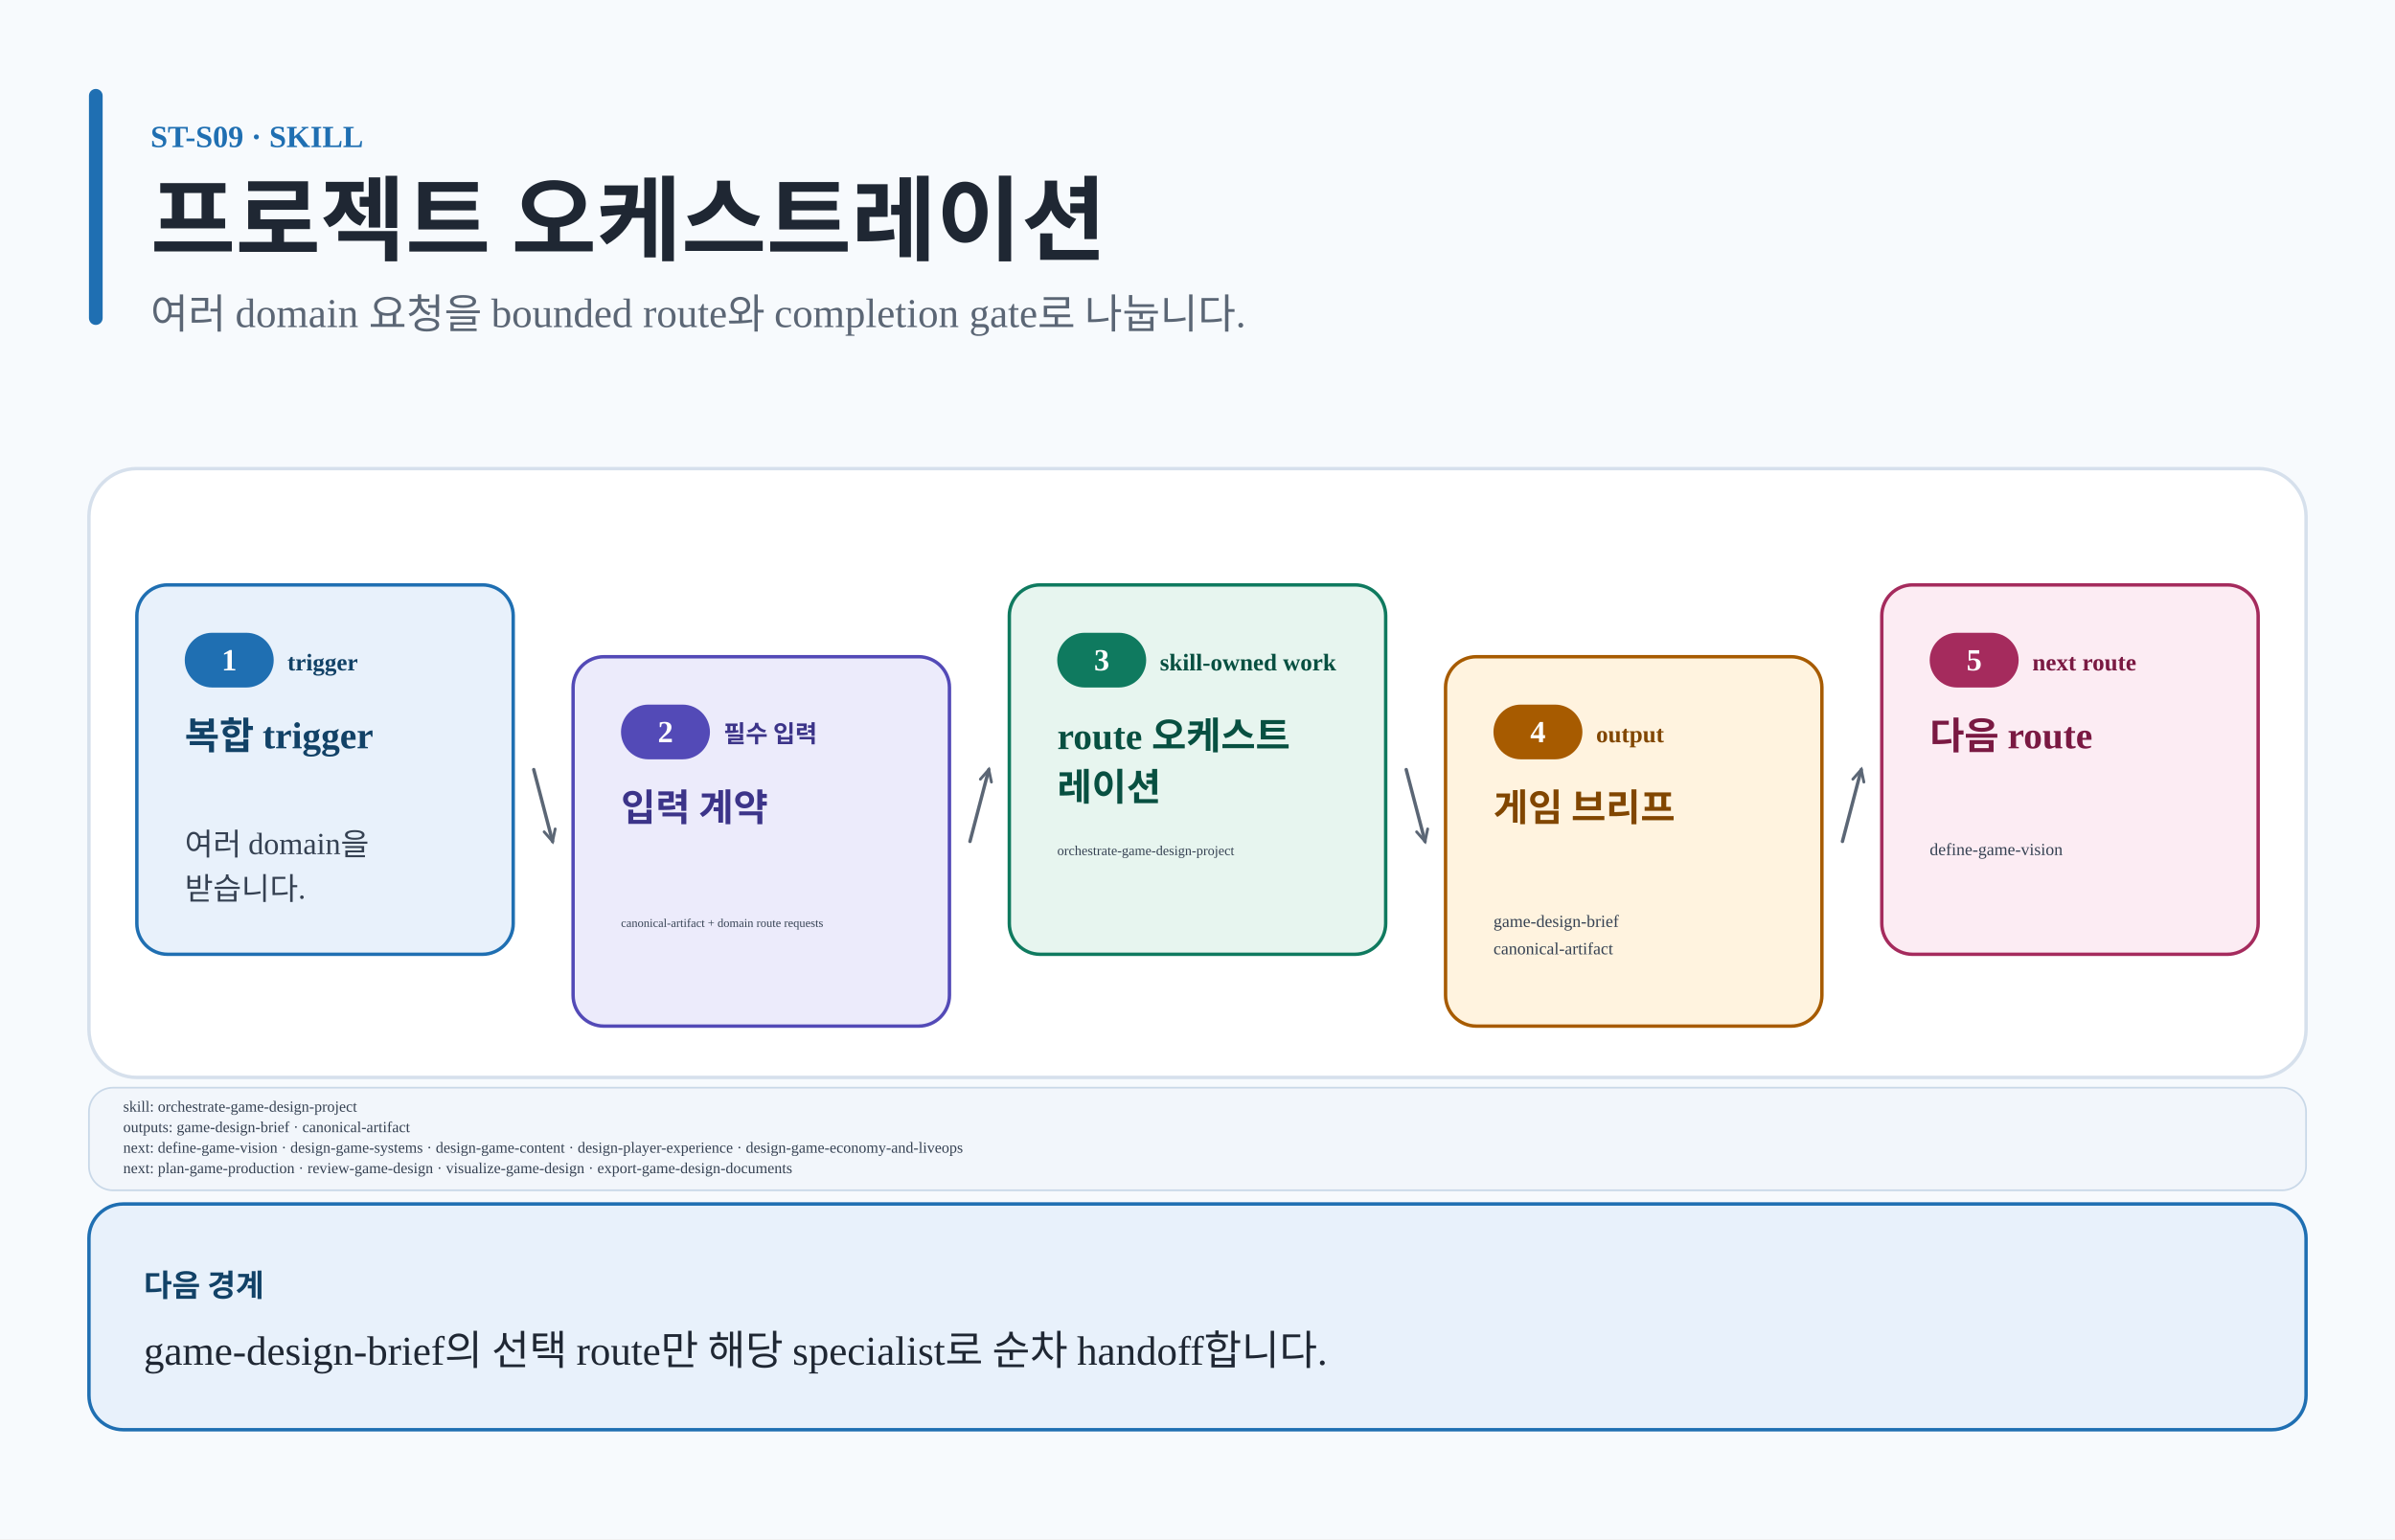
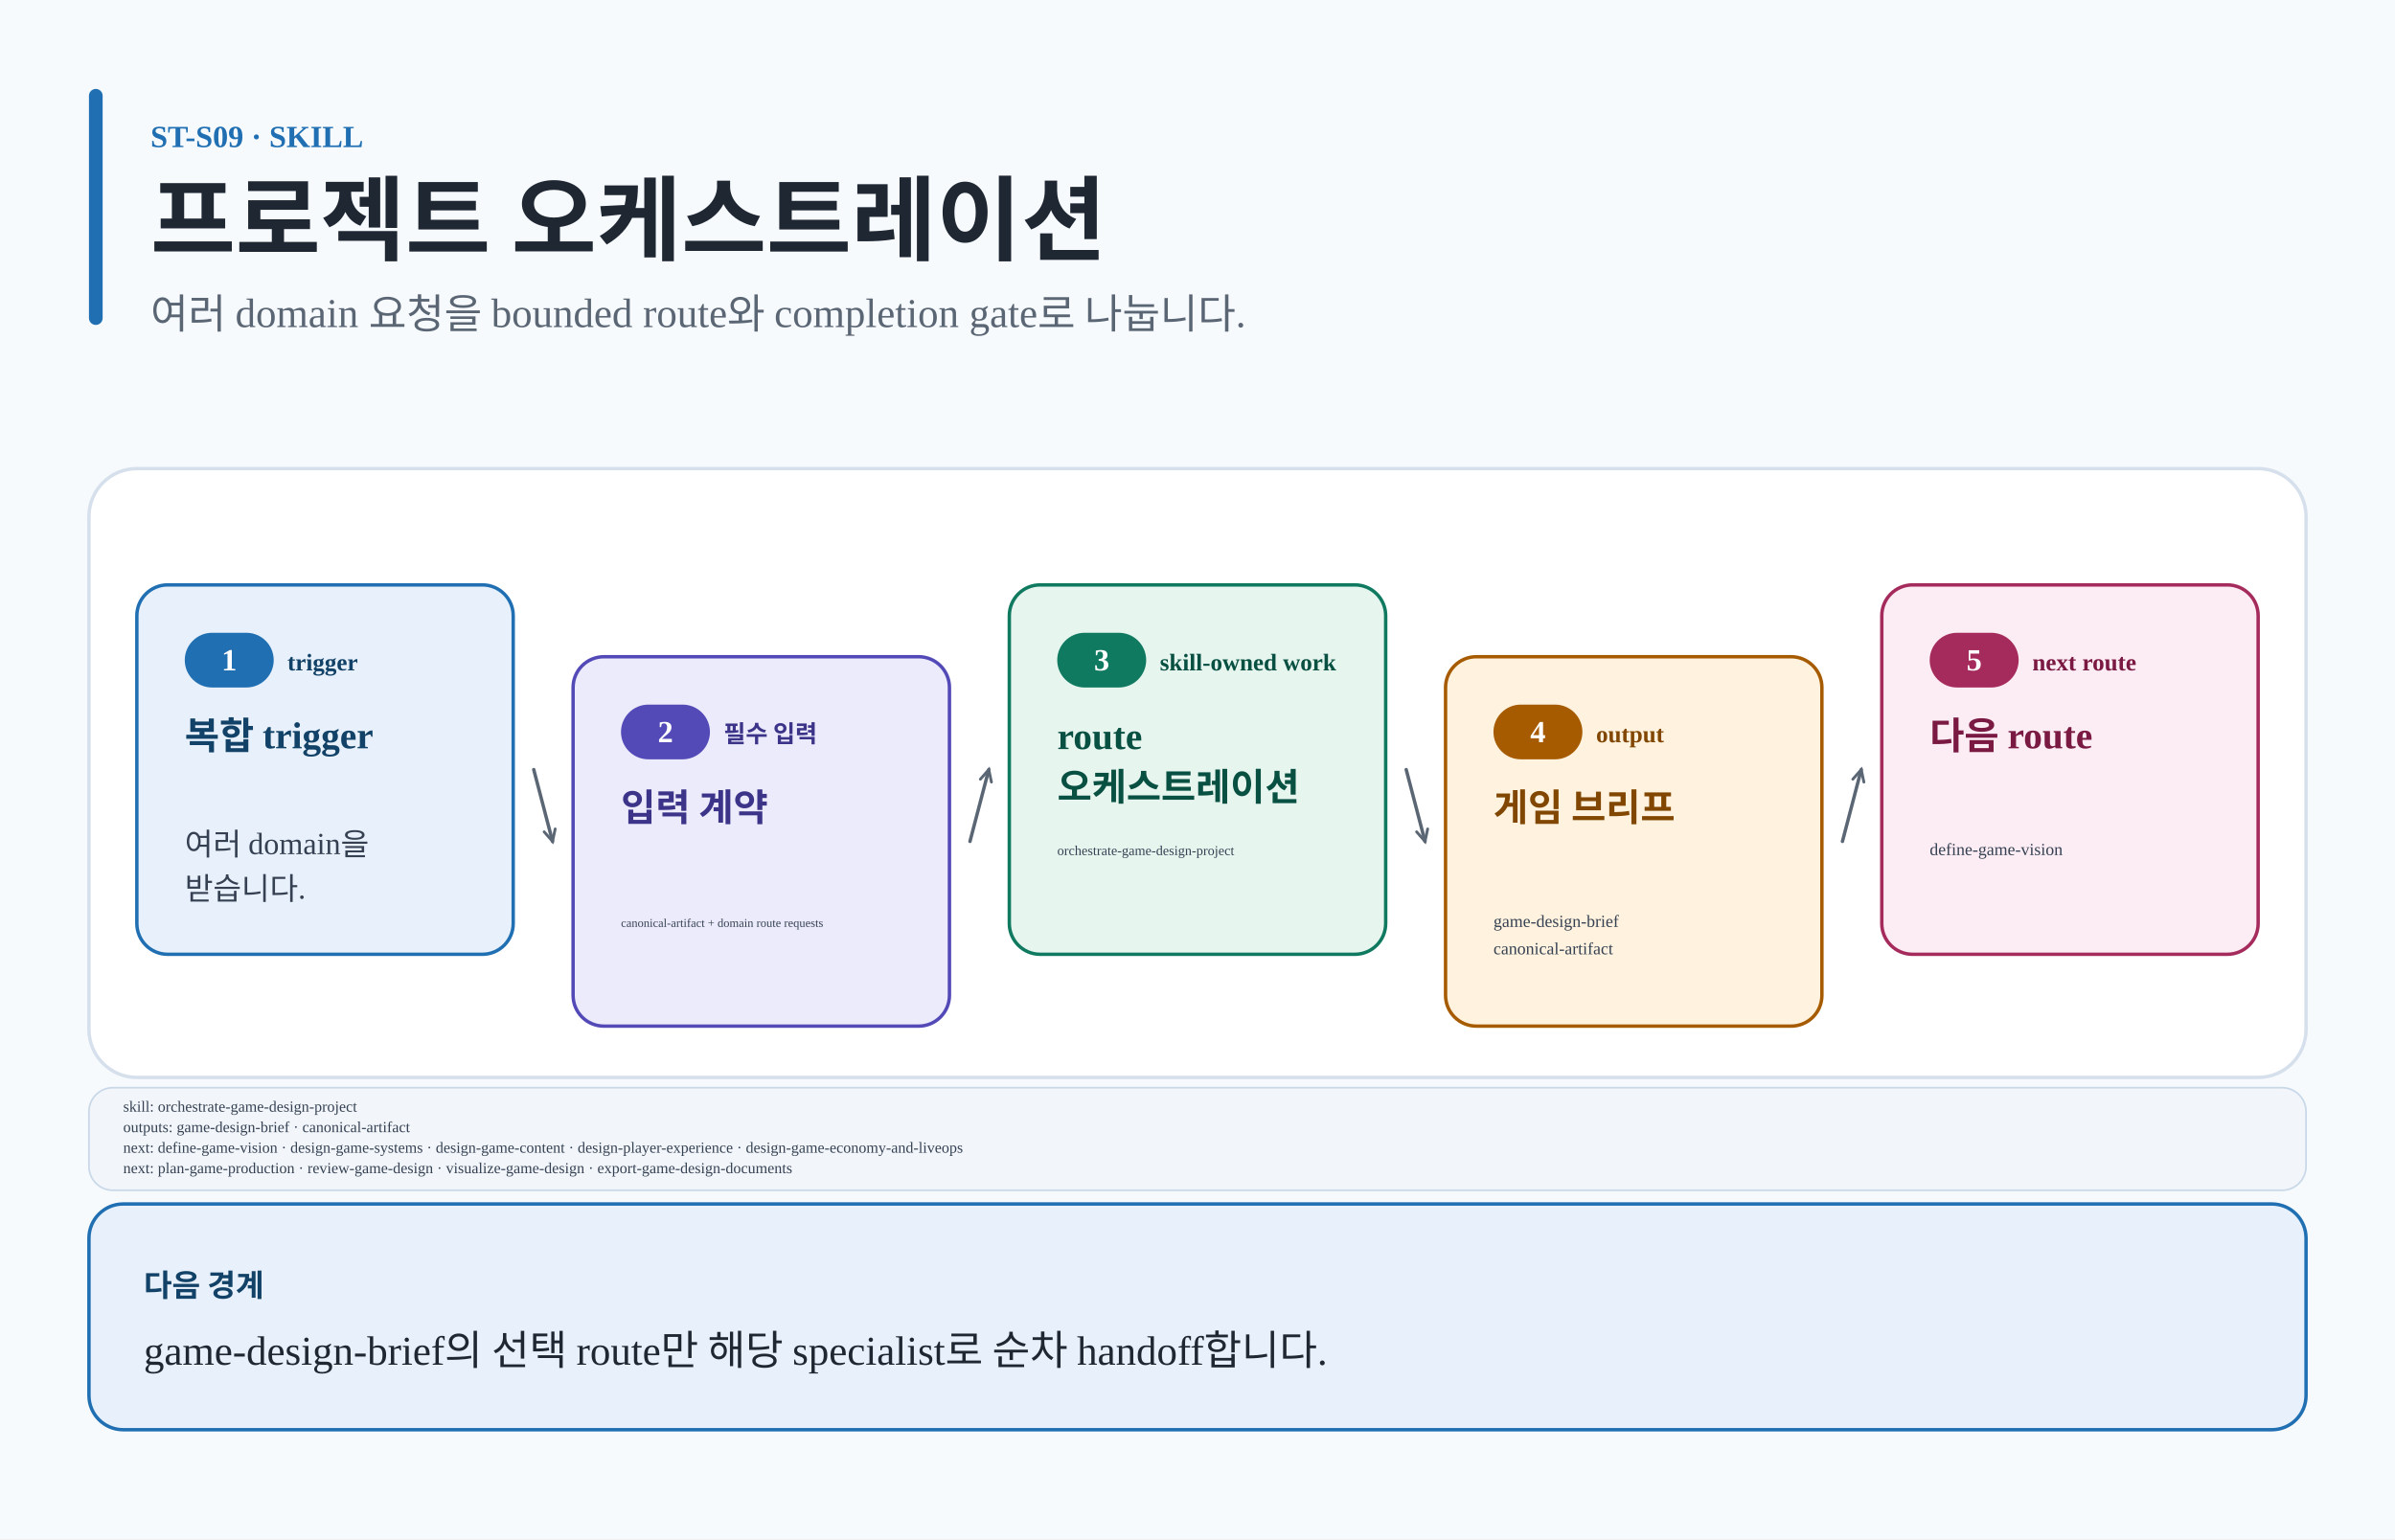
<svg xmlns="http://www.w3.org/2000/svg" viewBox="0 0 1400 900" width="1400" height="900" role="img" aria-label="게임 기획 프로젝트 오케스트레이션 직접 호출 흐름">
  <defs>
    <marker id="open-arrow" viewBox="0 0 12 12" refX="10" refY="6" markerWidth="10" markerHeight="10" markerUnits="userSpaceOnUse" orient="auto">
      <path d="M 2 2 L 10 6 L 2 10" fill="none" stroke="#5B6675" stroke-width="2" stroke-linecap="round" />
    </marker>
  </defs>
  <rect width="1400" height="900" fill="#F7FAFD" />
  <rect x="52" y="52" width="8" height="138" rx="4" fill="#1F6FB2" />
  <text x="88" y="86" fill="#1F6FB2" font-size="18" font-weight="700">ST-S09 · SKILL</text>
  <text x="88" y="148" fill="#1F2733" font-size="54" font-weight="700">프로젝트 오케스트레이션</text>
  <text x="88" y="192" fill="#5B6675" font-size="24">여러 domain 요청을 bounded route와 completion gate로 나눕니다.</text>
  <rect x="52" y="274" width="1296" height="356" rx="28" fill="#FFFFFF" stroke="#D6E0EC" stroke-width="2" />
  <path d="M 312 450 L 323 492" fill="none" stroke="#5B6675" stroke-width="2" stroke-linecap="round" marker-end="url(#open-arrow)" />
  <path d="M 567 492 L 578 450" fill="none" stroke="#5B6675" stroke-width="2" stroke-linecap="round" marker-end="url(#open-arrow)" />
  <path d="M 822 450 L 833 492" fill="none" stroke="#5B6675" stroke-width="2" stroke-linecap="round" marker-end="url(#open-arrow)" />
  <path d="M 1077 492 L 1088 450" fill="none" stroke="#5B6675" stroke-width="2" stroke-linecap="round" marker-end="url(#open-arrow)" />
  <g aria-label="읽기 순서 1: 복합 trigger">
    <rect x="80" y="342" width="220" height="216" rx="18" fill="#E8F1FB" stroke="#1F6FB2" stroke-width="2" />
    <rect x="108" y="370" width="52" height="32" rx="16" fill="#1F6FB2" />
    <text x="134" y="392" text-anchor="middle" fill="#FFFFFF" font-size="18" font-weight="700">1</text>
    <text x="168" y="392" fill="#124267" font-size="14" font-weight="700">trigger</text>
    <text x="108" y="438" fill="#124267" font-size="22" font-weight="700">복합 trigger</text>
-     <text x="108" y="500" fill="#354152" font-size="18" font-weight="400">여러 domain을 </text>
+     <text x="108" y="500" fill="#354152" font-size="18" font-weight="400">여러 domain을</text>
    <text x="108" y="526" fill="#354152" font-size="18" font-weight="400">받습니다.</text>
  </g>
  <g aria-label="읽기 순서 2: 입력 계약">
    <rect x="335" y="384" width="220" height="216" rx="18" fill="#ECEBFB" stroke="#534AB7" stroke-width="2" />
    <rect x="363" y="412" width="52" height="32" rx="16" fill="#534AB7" />
    <text x="389" y="434" text-anchor="middle" fill="#FFFFFF" font-size="18" font-weight="700">2</text>
    <text x="423" y="434" fill="#3C3489" font-size="14" font-weight="700">필수 입력</text>
    <text x="363" y="480" fill="#3C3489" font-size="22" font-weight="700">입력 계약</text>
    <text x="363" y="542" fill="#354152" font-size="7" textLength="164" lengthAdjust="spacingAndGlyphs">canonical-artifact + domain route requests</text>
  </g>
  <g aria-label="읽기 순서 3: route 오케스트레이션">
    <rect x="590" y="342" width="220" height="216" rx="18" fill="#E7F5EF" stroke="#0F7A5F" stroke-width="2" />
    <rect x="618" y="370" width="52" height="32" rx="16" fill="#0F7A5F" />
    <text x="644" y="392" text-anchor="middle" fill="#FFFFFF" font-size="18" font-weight="700">3</text>
    <text x="678" y="392" fill="#085041" font-size="14" font-weight="700">skill-owned work</text>
-     <text x="618" y="438" fill="#085041" font-size="22" font-weight="700">route 오케스트</text>
-     <text x="618" y="468" fill="#085041" font-size="22" font-weight="700">레이션</text>
+     <text x="618" y="438" fill="#085041" font-size="22" font-weight="700">route</text>
+     <text x="618" y="468" fill="#085041" font-size="22" font-weight="700">오케스트레이션</text>
    <text x="618" y="500" fill="#354152" font-size="8" textLength="164" lengthAdjust="spacingAndGlyphs">orchestrate-game-design-project</text>
  </g>
  <g aria-label="읽기 순서 4: 게임 브리프">
    <rect x="845" y="384" width="220" height="216" rx="18" fill="#FFF3DF" stroke="#A75B00" stroke-width="2" />
    <rect x="873" y="412" width="52" height="32" rx="16" fill="#A75B00" />
    <text x="899" y="434" text-anchor="middle" fill="#FFFFFF" font-size="18" font-weight="700">4</text>
    <text x="933" y="434" fill="#814600" font-size="14" font-weight="700">output</text>
    <text x="873" y="480" fill="#814600" font-size="22" font-weight="700">게임 브리프</text>
    <text x="873" y="542" fill="#354152" font-size="10" textLength="164" lengthAdjust="spacingAndGlyphs">game-design-brief</text>
    <text x="873" y="558" fill="#354152" font-size="10" textLength="164" lengthAdjust="spacingAndGlyphs">canonical-artifact</text>
  </g>
  <g aria-label="읽기 순서 5: 다음 route">
    <rect x="1100" y="342" width="220" height="216" rx="18" fill="#FCECF3" stroke="#A52B5D" stroke-width="2" />
    <rect x="1128" y="370" width="52" height="32" rx="16" fill="#A52B5D" />
    <text x="1154" y="392" text-anchor="middle" fill="#FFFFFF" font-size="18" font-weight="700">5</text>
    <text x="1188" y="392" fill="#7A1942" font-size="14" font-weight="700">next route</text>
    <text x="1128" y="438" fill="#7A1942" font-size="22" font-weight="700">다음 route</text>
    <text x="1128" y="500" fill="#354152" font-size="10" textLength="164" lengthAdjust="spacingAndGlyphs">define-game-vision</text>
  </g>
  <rect x="52" y="636" width="1296" height="60" rx="14" fill="#F2F6FB" stroke="#C9D8E8" stroke-width="1" />
  <text x="72" y="650" fill="#354152" font-size="9">skill: orchestrate-game-design-project</text>
  <text x="72" y="662" fill="#354152" font-size="9">outputs: game-design-brief · canonical-artifact</text>
  <text x="72" y="674" fill="#354152" font-size="9">next: define-game-vision · design-game-systems · design-game-content · design-player-experience · design-game-economy-and-liveops</text>
  <text x="72" y="686" fill="#354152" font-size="9">next: plan-game-production · review-game-design · visualize-game-design · export-game-design-documents</text>
  <rect x="52" y="704" width="1296" height="132" rx="20" fill="#E8F1FB" stroke="#1F6FB2" stroke-width="2" />
  <text x="84" y="758" fill="#124267" font-size="18" font-weight="700">다음 경계</text>
  <text x="84" y="798" fill="#1F2733" font-size="24">game-design-brief의 선택 route만 해당 specialist로 순차 handoff합니다.</text>
</svg>
